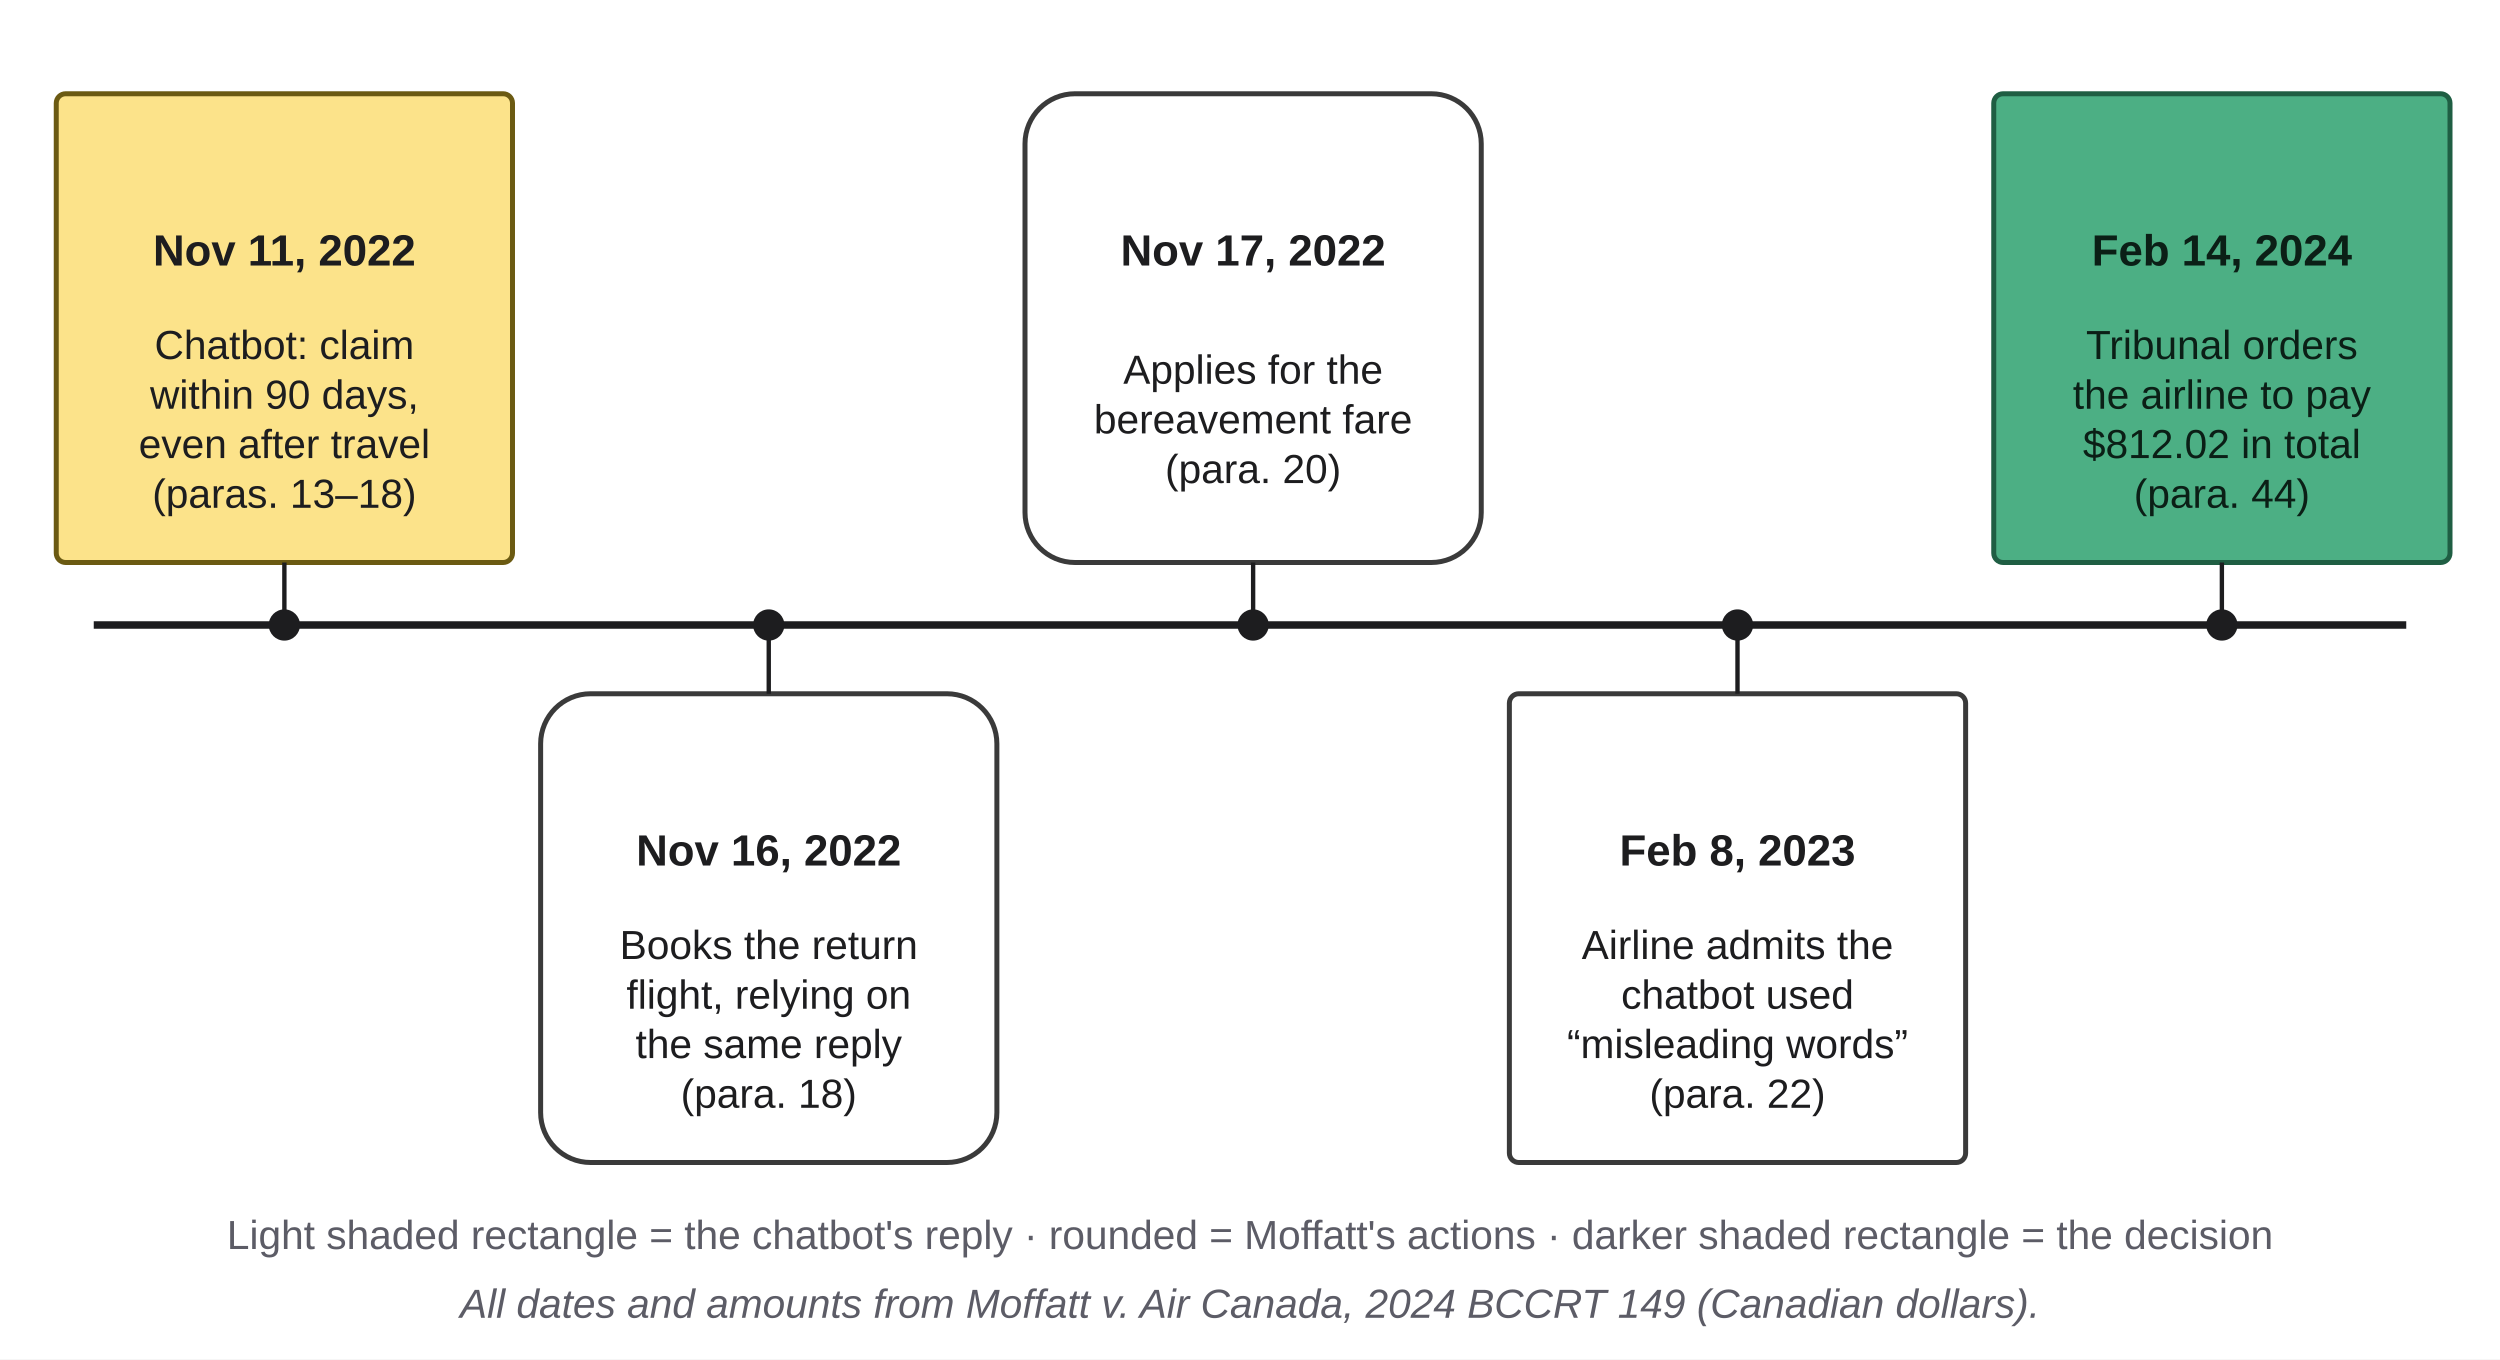
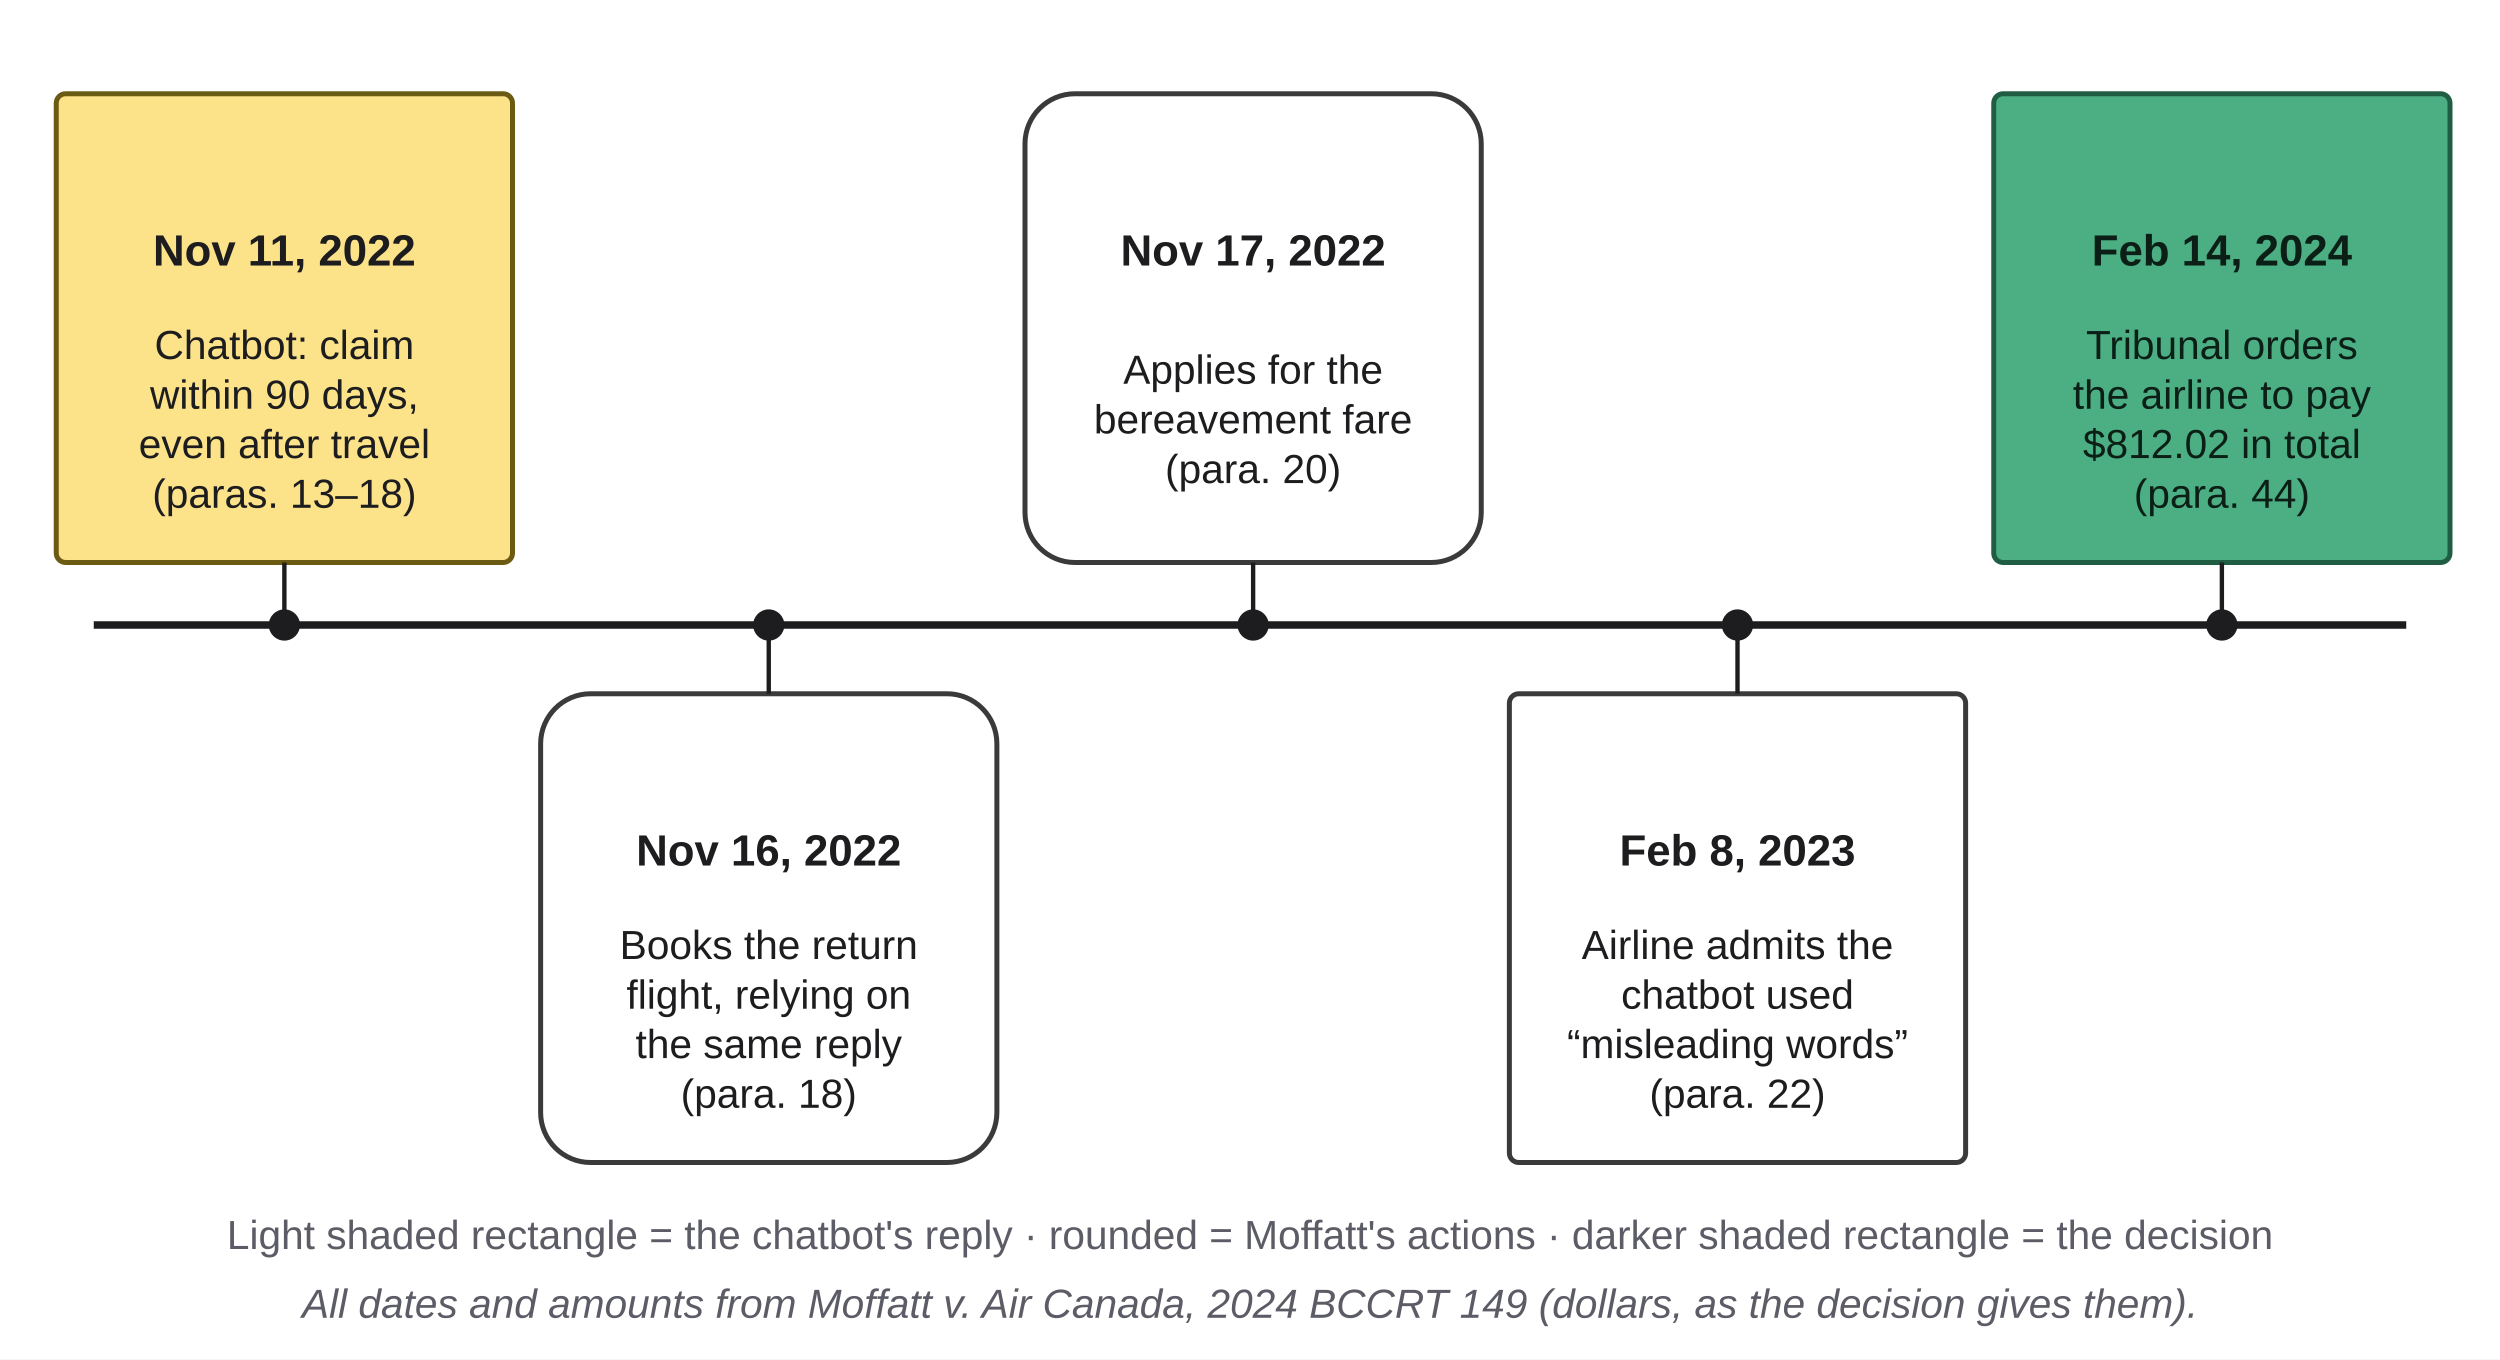
<svg xmlns="http://www.w3.org/2000/svg" viewBox="0 0 800 435" width="800" height="435" role="img" font-family="'Source Sans 3', 'Source Sans Pro', 'Helvetica Neue', Arial, sans-serif">
  <defs>
    <marker id="arrow-color" viewBox="0 0 10 10" refX="9" refY="5" markerWidth="7" markerHeight="7" orient="auto-start-reverse">
      <path d="M0,0 L10,5 L0,10 z" fill="#1D1D1F" />
    </marker>
    <pattern id="hatch" patternUnits="userSpaceOnUse" width="8" height="8" patternTransform="rotate(45)">
      <rect width="8" height="8" fill="#FFFFFF" />
      <line x1="0" y1="0" x2="0" y2="8" stroke="#9A9A9A" stroke-width="1.3" />
    </pattern>
    <pattern id="dots" patternUnits="userSpaceOnUse" width="7" height="7">
      <rect width="7" height="7" fill="#FFFFFF" />
      <circle cx="3.5" cy="3.5" r="1.2" fill="#000" />
    </pattern>
  </defs>
  <rect width="800" height="435" fill="#FFFFFF" />
  <line x1="30" y1="200" x2="770" y2="200" stroke="#1D1D1F" stroke-width="2.4" />
  <rect x="18" y="30" width="146" height="150" rx="3" fill="#FCE38A" stroke="#6B5A12" stroke-width="1.6" />
  <text x="91.0" y="81.0" font-size="14" font-weight="600" text-anchor="middle" dominant-baseline="middle" fill="#1D1D1F" style="">Nov 11, 2022</text>
  <text x="91.0" y="111.2" font-size="13" font-weight="normal" text-anchor="middle" dominant-baseline="middle" fill="#1D1D1F" style="">Chatbot: claim</text>
  <text x="91.0" y="127.1" font-size="13" font-weight="normal" text-anchor="middle" dominant-baseline="middle" fill="#1D1D1F" style="">within 90 days,</text>
  <text x="91.0" y="142.9" font-size="13" font-weight="normal" text-anchor="middle" dominant-baseline="middle" fill="#1D1D1F" style="">even after travel</text>
  <text x="91.0" y="158.8" font-size="13" font-weight="normal" text-anchor="middle" dominant-baseline="middle" fill="#1D1D1F" style="">(paras. 13–18)</text>
  <line x1="91" y1="180" x2="91" y2="200" stroke="#1D1D1F" stroke-width="1.4" />
  <circle cx="91" cy="200" r="5" fill="#1D1D1F" />
  <rect x="173" y="222" width="146" height="150" rx="16" fill="#FFFFFF" stroke="#3A3A3A" stroke-width="1.6" />
  <text x="246.0" y="273.0" font-size="14" font-weight="600" text-anchor="middle" dominant-baseline="middle" fill="#1D1D1F" style="">Nov 16, 2022</text>
  <text x="246.0" y="303.2" font-size="13" font-weight="normal" text-anchor="middle" dominant-baseline="middle" fill="#1D1D1F" style="">Books the return</text>
  <text x="246.0" y="319.1" font-size="13" font-weight="normal" text-anchor="middle" dominant-baseline="middle" fill="#1D1D1F" style="">flight, relying on</text>
  <text x="246.0" y="334.9" font-size="13" font-weight="normal" text-anchor="middle" dominant-baseline="middle" fill="#1D1D1F" style="">the same reply</text>
  <text x="246.0" y="350.8" font-size="13" font-weight="normal" text-anchor="middle" dominant-baseline="middle" fill="#1D1D1F" style="">(para. 18)</text>
  <line x1="246" y1="222" x2="246" y2="200" stroke="#1D1D1F" stroke-width="1.4" />
  <circle cx="246" cy="200" r="5" fill="#1D1D1F" />
  <rect x="328" y="30" width="146" height="150" rx="16" fill="#FFFFFF" stroke="#3A3A3A" stroke-width="1.6" />
  <text x="401.0" y="81.0" font-size="14" font-weight="600" text-anchor="middle" dominant-baseline="middle" fill="#1D1D1F" style="">Nov 17, 2022</text>
  <text x="401.0" y="119.1" font-size="13" font-weight="normal" text-anchor="middle" dominant-baseline="middle" fill="#1D1D1F" style="">Applies for the</text>
  <text x="401.0" y="135.0" font-size="13" font-weight="normal" text-anchor="middle" dominant-baseline="middle" fill="#1D1D1F" style="">bereavement fare</text>
  <text x="401.0" y="150.9" font-size="13" font-weight="normal" text-anchor="middle" dominant-baseline="middle" fill="#1D1D1F" style="">(para. 20)</text>
  <line x1="401" y1="180" x2="401" y2="200" stroke="#1D1D1F" stroke-width="1.4" />
  <circle cx="401" cy="200" r="5" fill="#1D1D1F" />
  <rect x="483" y="222" width="146" height="150" rx="3" fill="#FFFFFF" stroke="#3A3A3A" stroke-width="1.6" />
  <text x="556.0" y="273.0" font-size="14" font-weight="600" text-anchor="middle" dominant-baseline="middle" fill="#1D1D1F" style="">Feb 8, 2023</text>
  <text x="556.0" y="303.2" font-size="13" font-weight="normal" text-anchor="middle" dominant-baseline="middle" fill="#1D1D1F" style="">Airline admits the</text>
  <text x="556.0" y="319.1" font-size="13" font-weight="normal" text-anchor="middle" dominant-baseline="middle" fill="#1D1D1F" style="">chatbot used</text>
  <text x="556.0" y="334.9" font-size="13" font-weight="normal" text-anchor="middle" dominant-baseline="middle" fill="#1D1D1F" style="">“misleading words”</text>
  <text x="556.0" y="350.8" font-size="13" font-weight="normal" text-anchor="middle" dominant-baseline="middle" fill="#1D1D1F" style="">(para. 22)</text>
  <line x1="556" y1="222" x2="556" y2="200" stroke="#1D1D1F" stroke-width="1.4" />
  <circle cx="556" cy="200" r="5" fill="#1D1D1F" />
  <rect x="638" y="30" width="146" height="150" rx="3" fill="#4CAF84" stroke="#1F5E43" stroke-width="1.6" />
  <text x="711.0" y="81.0" font-size="14" font-weight="600" text-anchor="middle" dominant-baseline="middle" fill="#0B1F16" style="">Feb 14, 2024</text>
  <text x="711.0" y="111.2" font-size="13" font-weight="normal" text-anchor="middle" dominant-baseline="middle" fill="#0B1F16" style="">Tribunal orders</text>
  <text x="711.0" y="127.1" font-size="13" font-weight="normal" text-anchor="middle" dominant-baseline="middle" fill="#0B1F16" style="">the airline to pay</text>
  <text x="711.0" y="142.9" font-size="13" font-weight="normal" text-anchor="middle" dominant-baseline="middle" fill="#0B1F16" style="">$812.02 in total</text>
  <text x="711.0" y="158.8" font-size="13" font-weight="normal" text-anchor="middle" dominant-baseline="middle" fill="#0B1F16" style="">(para. 44)</text>
  <line x1="711" y1="180" x2="711" y2="200" stroke="#1D1D1F" stroke-width="1.4" />
  <circle cx="711" cy="200" r="5" fill="#1D1D1F" />
  <text x="400.0" y="396.0" font-size="13" font-weight="normal" text-anchor="middle" dominant-baseline="middle" fill="#5C5C66" style="">Light shaded rectangle = the chatbot's reply · rounded = Moffatt's actions · darker shaded rectangle = the decision</text>
-   <text x="400.0" y="418.0" font-size="13" font-weight="normal" text-anchor="middle" dominant-baseline="middle" fill="#5C5C66" style="font-style:italic;">All dates and amounts from Moffatt v. Air Canada, 2024 BCCRT 149 (Canadian dollars).</text>
+   <text x="400.0" y="418.0" font-size="13" font-weight="normal" text-anchor="middle" dominant-baseline="middle" fill="#5C5C66" style="font-style:italic;">All dates and amounts from Moffatt v. Air Canada, 2024 BCCRT 149 (dollars, as the decision gives them).</text>
</svg>
